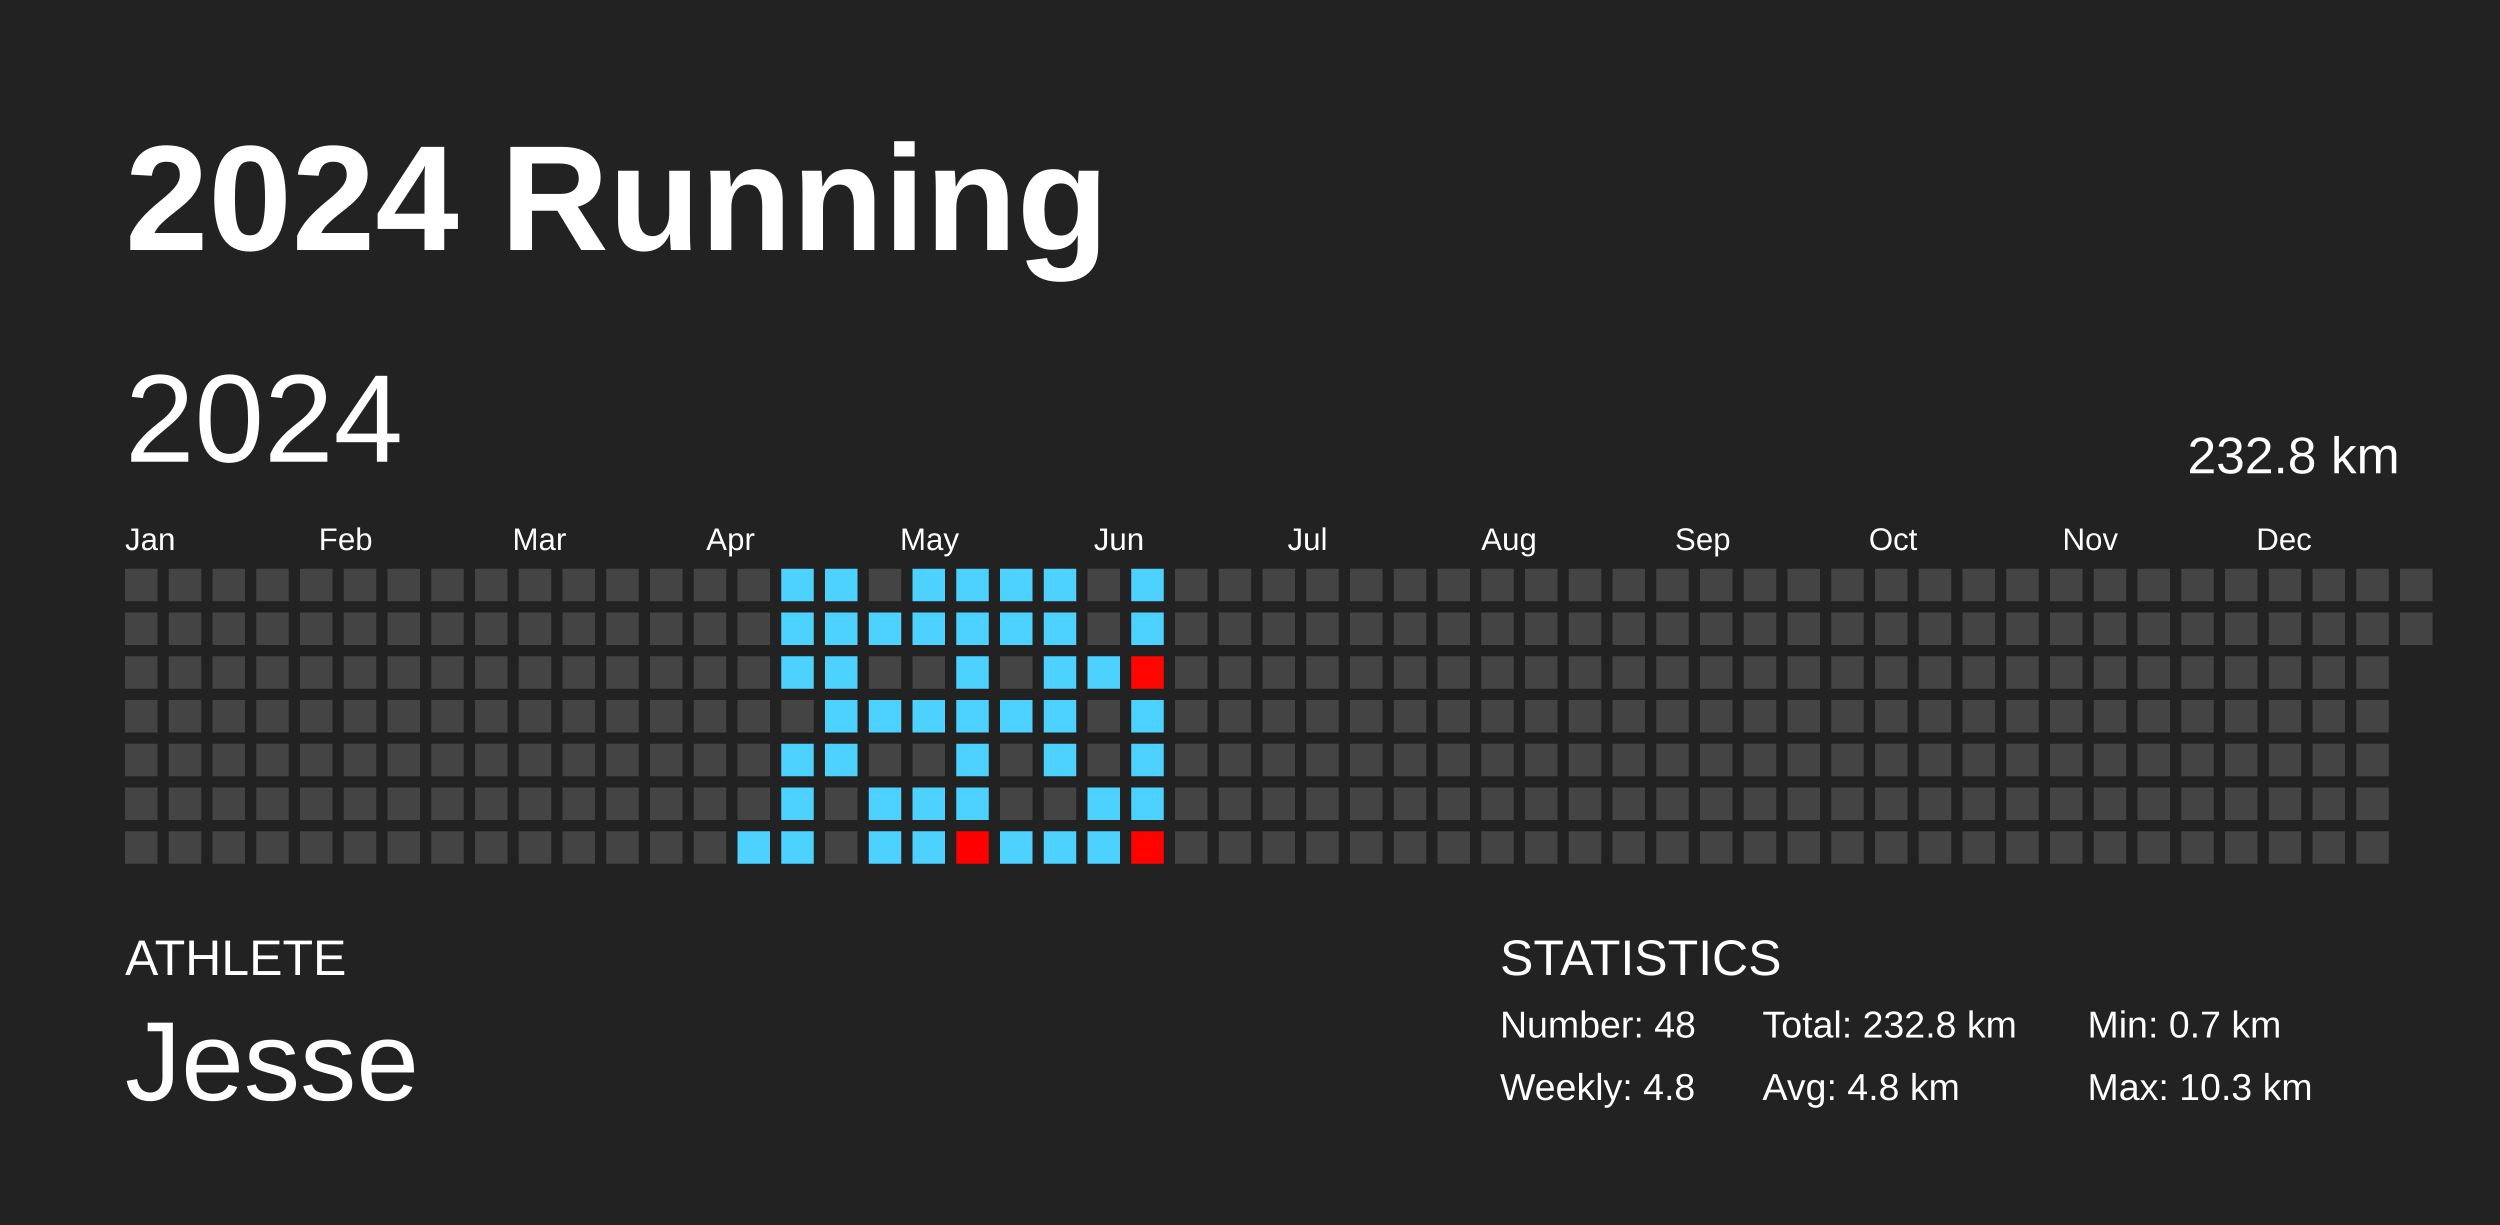
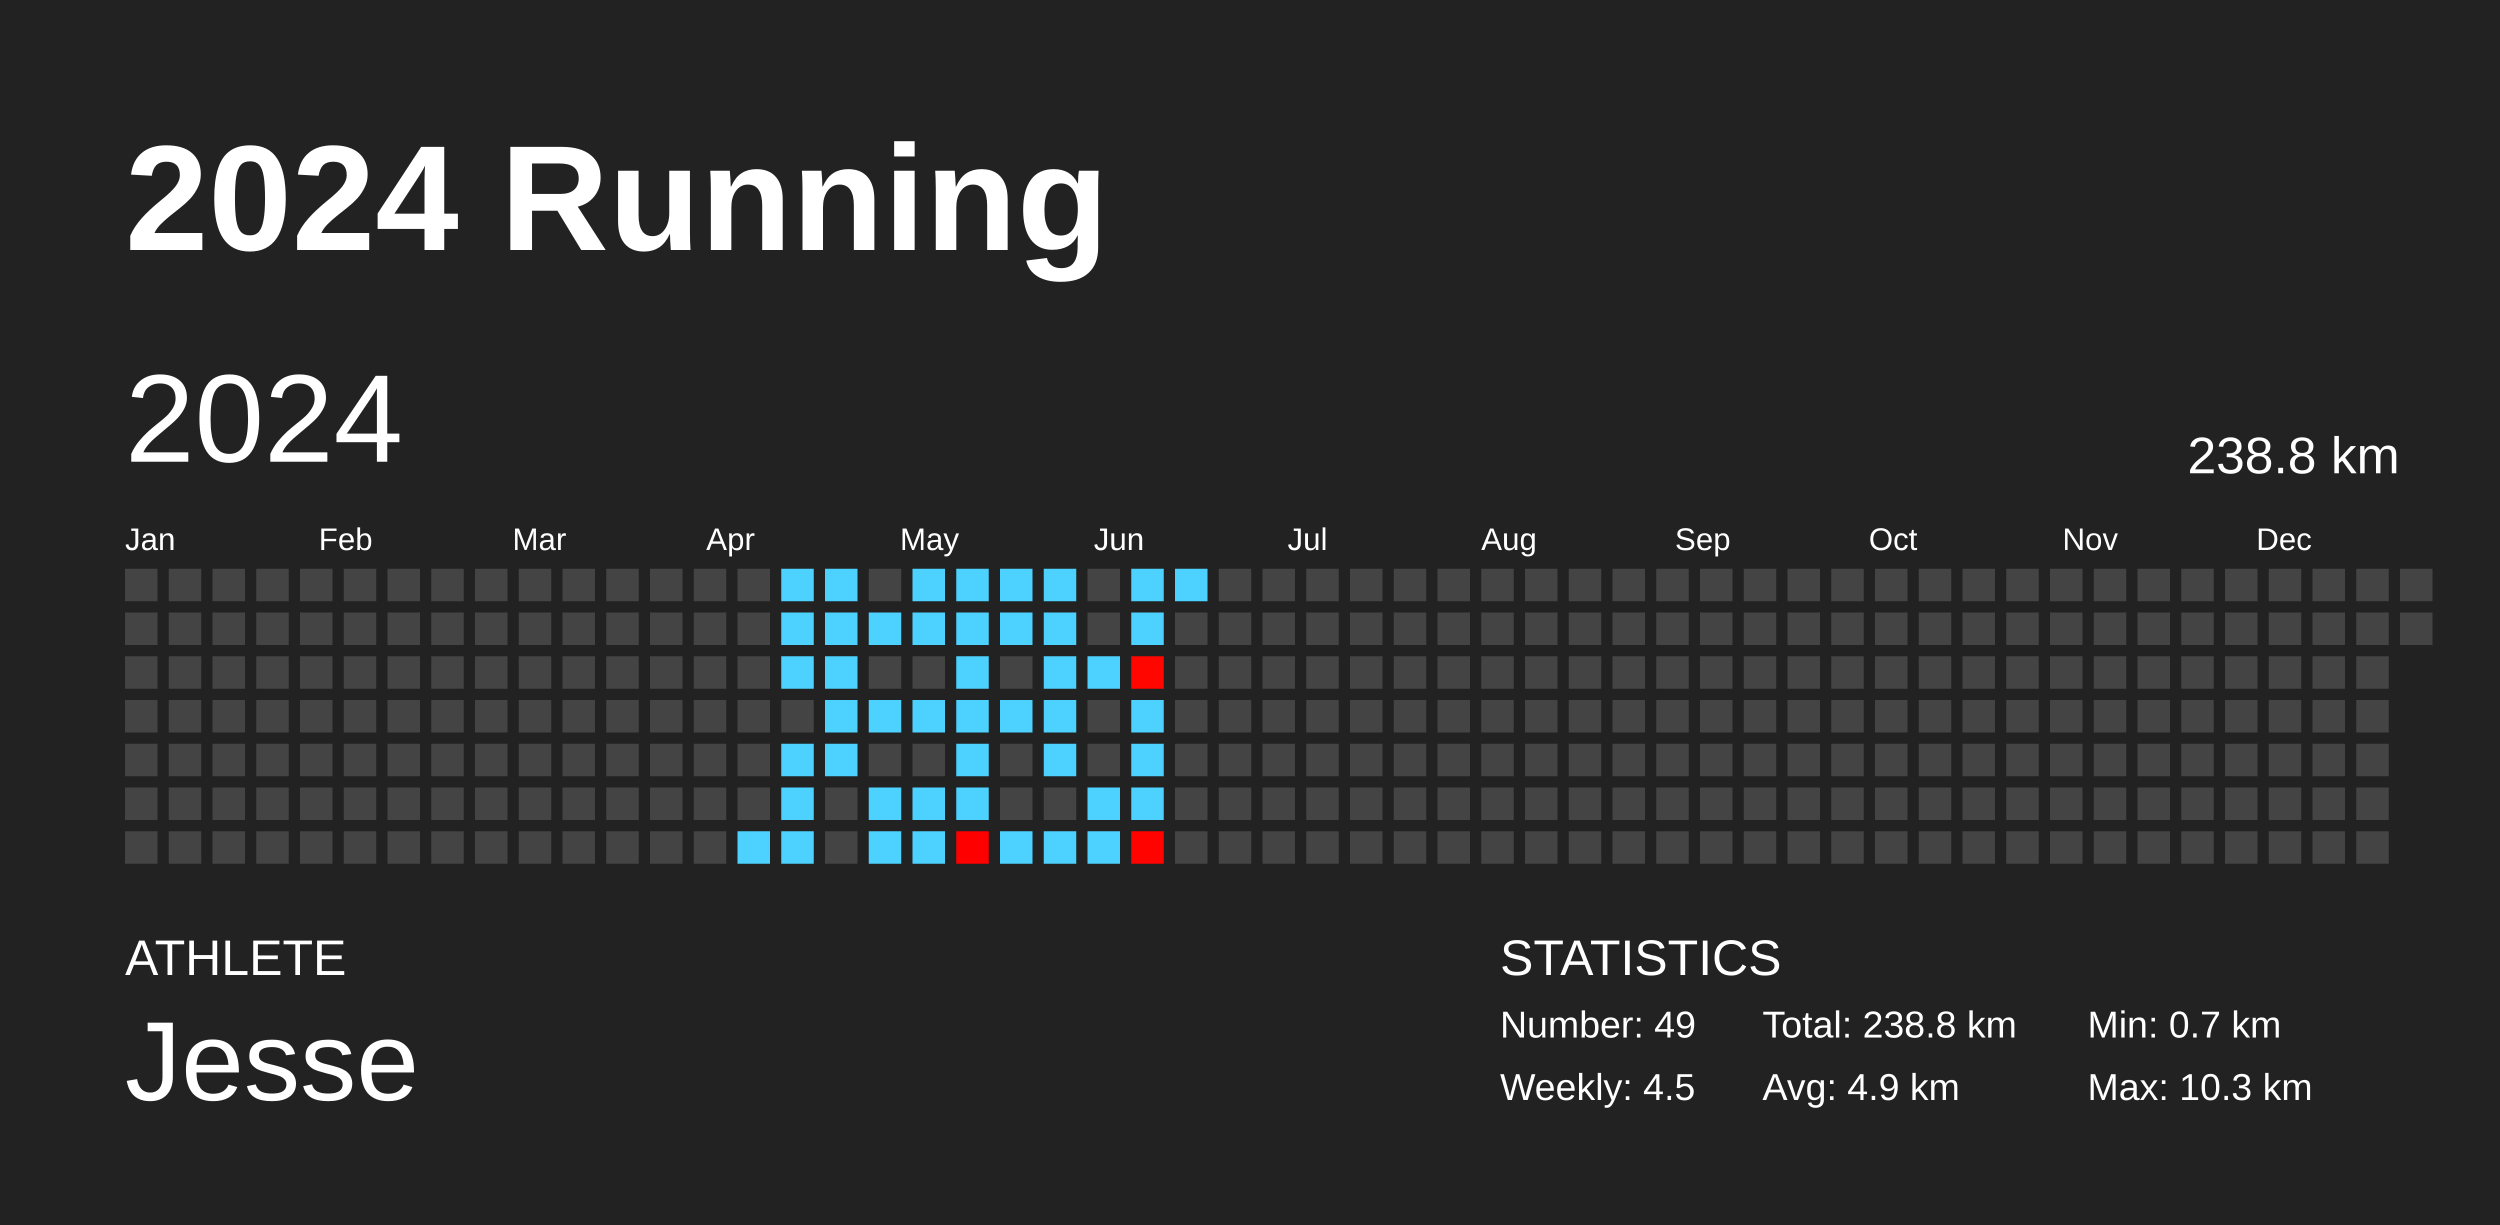
<svg xmlns="http://www.w3.org/2000/svg" baseProfile="full" height="98mm" version="1.1" viewBox="0,0,200,98" width="200mm">
  <defs />
  <rect fill="#222222" height="98" width="200" x="0" y="0" />
  <text fill="#FFFFFF" style="font-size:12px; font-family:Arial; font-weight:bold;" x="10" y="20">2024 Running</text>
  <text fill="#FFFFFF" style="font-size:4px; font-family:Arial" x="10" y="78">ATHLETE</text>
  <text fill="#FFFFFF" style="font-size:9px; font-family:Arial" x="10" y="88">Jesse</text>
  <text fill="#FFFFFF" style="font-size:4px; font-family:Arial" x="120" y="78">STATISTICS</text>
-   <text fill="#FFFFFF" style="font-size:3px; font-family:Arial" x="120" y="83">Number: 48</text>
-   <text fill="#FFFFFF" style="font-size:3px; font-family:Arial" x="120" y="88">Weekly: 4.8</text>
-   <text fill="#FFFFFF" style="font-size:3px; font-family:Arial" x="141" y="83">Total: 232.8 km</text>
-   <text fill="#FFFFFF" style="font-size:3px; font-family:Arial" x="141" y="88">Avg: 4.8 km</text>
+   <text fill="#FFFFFF" style="font-size:3px; font-family:Arial" x="120" y="83">Number: 49</text>
+   <text fill="#FFFFFF" style="font-size:3px; font-family:Arial" x="120" y="88">Weekly: 4.5</text>
+   <text fill="#FFFFFF" style="font-size:3px; font-family:Arial" x="141" y="83">Total: 238.8 km</text>
+   <text fill="#FFFFFF" style="font-size:3px; font-family:Arial" x="141" y="88">Avg: 4.9 km</text>
  <text fill="#FFFFFF" style="font-size:3px; font-family:Arial" x="167" y="83">Min: 0.7 km</text>
  <text fill="#FFFFFF" style="font-size:3px; font-family:Arial" x="167" y="88">Max: 10.3 km</text>
  <text dominant-baseline="hanging" fill="#FFFFFF" style="font-size:10.0px; font-family:Arial;" x="10" y="30">2024</text>
-   <text dominant-baseline="hanging" fill="#FFFFFF" style="font-size:4.125px; font-family:Arial;" x="175" y="35">232.8 km</text>
+   <text dominant-baseline="hanging" fill="#FFFFFF" style="font-size:4.125px; font-family:Arial;" x="175" y="35">238.8 km</text>
  <text fill="#FFFFFF" style="font-size:2.5px; font-family:Arial" x="10.0" y="44">Jan</text>
  <text fill="#FFFFFF" style="font-size:2.5px; font-family:Arial" x="25.5" y="44">Feb</text>
  <text fill="#FFFFFF" style="font-size:2.5px; font-family:Arial" x="41.0" y="44">Mar</text>
  <text fill="#FFFFFF" style="font-size:2.5px; font-family:Arial" x="56.5" y="44">Apr</text>
  <text fill="#FFFFFF" style="font-size:2.5px; font-family:Arial" x="72.0" y="44">May</text>
  <text fill="#FFFFFF" style="font-size:2.5px; font-family:Arial" x="87.5" y="44">Jun</text>
  <text fill="#FFFFFF" style="font-size:2.5px; font-family:Arial" x="103.0" y="44">Jul</text>
  <text fill="#FFFFFF" style="font-size:2.5px; font-family:Arial" x="118.5" y="44">Aug</text>
  <text fill="#FFFFFF" style="font-size:2.5px; font-family:Arial" x="134.0" y="44">Sep</text>
  <text fill="#FFFFFF" style="font-size:2.5px; font-family:Arial" x="149.5" y="44">Oct</text>
  <text fill="#FFFFFF" style="font-size:2.5px; font-family:Arial" x="165.0" y="44">Nov</text>
  <text fill="#FFFFFF" style="font-size:2.5px; font-family:Arial" x="180.5" y="44">Dec</text>
  <rect fill="#444444" height="2.6" width="2.6" x="10.0" y="45.5" />
  <rect fill="#444444" height="2.6" width="2.6" x="10.0" y="49.0" />
  <rect fill="#444444" height="2.6" width="2.6" x="10.0" y="52.5" />
  <rect fill="#444444" height="2.6" width="2.6" x="10.0" y="56.0" />
  <rect fill="#444444" height="2.6" width="2.6" x="10.0" y="59.5" />
  <rect fill="#444444" height="2.6" width="2.6" x="10.0" y="63.0" />
  <rect fill="#444444" height="2.6" width="2.6" x="10.0" y="66.5" />
  <rect fill="#444444" height="2.6" width="2.6" x="13.5" y="45.5" />
  <rect fill="#444444" height="2.6" width="2.6" x="13.5" y="49.0" />
  <rect fill="#444444" height="2.6" width="2.6" x="13.5" y="52.5" />
  <rect fill="#444444" height="2.6" width="2.6" x="13.5" y="56.0" />
  <rect fill="#444444" height="2.6" width="2.6" x="13.5" y="59.5" />
  <rect fill="#444444" height="2.6" width="2.6" x="13.5" y="63.0" />
  <rect fill="#444444" height="2.6" width="2.6" x="13.5" y="66.5" />
  <rect fill="#444444" height="2.6" width="2.6" x="17.0" y="45.5" />
  <rect fill="#444444" height="2.6" width="2.6" x="17.0" y="49.0" />
  <rect fill="#444444" height="2.6" width="2.6" x="17.0" y="52.5" />
  <rect fill="#444444" height="2.6" width="2.6" x="17.0" y="56.0" />
  <rect fill="#444444" height="2.6" width="2.6" x="17.0" y="59.5" />
  <rect fill="#444444" height="2.6" width="2.6" x="17.0" y="63.0" />
  <rect fill="#444444" height="2.6" width="2.6" x="17.0" y="66.5" />
  <rect fill="#444444" height="2.6" width="2.6" x="20.5" y="45.5" />
  <rect fill="#444444" height="2.6" width="2.6" x="20.5" y="49.0" />
  <rect fill="#444444" height="2.6" width="2.6" x="20.5" y="52.5" />
  <rect fill="#444444" height="2.6" width="2.6" x="20.5" y="56.0" />
  <rect fill="#444444" height="2.6" width="2.6" x="20.5" y="59.5" />
  <rect fill="#444444" height="2.6" width="2.6" x="20.5" y="63.0" />
  <rect fill="#444444" height="2.6" width="2.6" x="20.5" y="66.5" />
  <rect fill="#444444" height="2.6" width="2.6" x="24.0" y="45.5" />
  <rect fill="#444444" height="2.6" width="2.6" x="24.0" y="49.0" />
  <rect fill="#444444" height="2.6" width="2.6" x="24.0" y="52.5" />
  <rect fill="#444444" height="2.6" width="2.6" x="24.0" y="56.0" />
  <rect fill="#444444" height="2.6" width="2.6" x="24.0" y="59.5" />
  <rect fill="#444444" height="2.6" width="2.6" x="24.0" y="63.0" />
  <rect fill="#444444" height="2.6" width="2.6" x="24.0" y="66.5" />
  <rect fill="#444444" height="2.6" width="2.6" x="27.5" y="45.5" />
  <rect fill="#444444" height="2.6" width="2.6" x="27.5" y="49.0" />
  <rect fill="#444444" height="2.6" width="2.6" x="27.5" y="52.5" />
  <rect fill="#444444" height="2.6" width="2.6" x="27.5" y="56.0" />
  <rect fill="#444444" height="2.6" width="2.6" x="27.5" y="59.5" />
  <rect fill="#444444" height="2.6" width="2.6" x="27.5" y="63.0" />
  <rect fill="#444444" height="2.6" width="2.6" x="27.5" y="66.5" />
  <rect fill="#444444" height="2.6" width="2.6" x="31.0" y="45.5" />
  <rect fill="#444444" height="2.6" width="2.6" x="31.0" y="49.0" />
  <rect fill="#444444" height="2.6" width="2.6" x="31.0" y="52.5" />
  <rect fill="#444444" height="2.6" width="2.6" x="31.0" y="56.0" />
  <rect fill="#444444" height="2.6" width="2.6" x="31.0" y="59.5" />
  <rect fill="#444444" height="2.6" width="2.6" x="31.0" y="63.0" />
  <rect fill="#444444" height="2.6" width="2.6" x="31.0" y="66.5" />
  <rect fill="#444444" height="2.6" width="2.6" x="34.5" y="45.5" />
  <rect fill="#444444" height="2.6" width="2.6" x="34.5" y="49.0" />
  <rect fill="#444444" height="2.6" width="2.6" x="34.5" y="52.5" />
  <rect fill="#444444" height="2.6" width="2.6" x="34.5" y="56.0" />
  <rect fill="#444444" height="2.6" width="2.6" x="34.5" y="59.5" />
  <rect fill="#444444" height="2.6" width="2.6" x="34.5" y="63.0" />
  <rect fill="#444444" height="2.6" width="2.6" x="34.5" y="66.5" />
  <rect fill="#444444" height="2.6" width="2.6" x="38.0" y="45.5" />
  <rect fill="#444444" height="2.6" width="2.6" x="38.0" y="49.0" />
  <rect fill="#444444" height="2.6" width="2.6" x="38.0" y="52.5" />
  <rect fill="#444444" height="2.6" width="2.6" x="38.0" y="56.0" />
  <rect fill="#444444" height="2.6" width="2.6" x="38.0" y="59.5" />
  <rect fill="#444444" height="2.6" width="2.6" x="38.0" y="63.0" />
  <rect fill="#444444" height="2.6" width="2.6" x="38.0" y="66.5" />
  <rect fill="#444444" height="2.6" width="2.6" x="41.5" y="45.5" />
  <rect fill="#444444" height="2.6" width="2.6" x="41.5" y="49.0" />
  <rect fill="#444444" height="2.6" width="2.6" x="41.5" y="52.5" />
  <rect fill="#444444" height="2.6" width="2.6" x="41.5" y="56.0" />
  <rect fill="#444444" height="2.6" width="2.6" x="41.5" y="59.5" />
  <rect fill="#444444" height="2.6" width="2.6" x="41.5" y="63.0" />
  <rect fill="#444444" height="2.6" width="2.6" x="41.5" y="66.5" />
  <rect fill="#444444" height="2.6" width="2.6" x="45.0" y="45.5" />
  <rect fill="#444444" height="2.6" width="2.6" x="45.0" y="49.0" />
  <rect fill="#444444" height="2.6" width="2.6" x="45.0" y="52.5" />
  <rect fill="#444444" height="2.6" width="2.6" x="45.0" y="56.0" />
  <rect fill="#444444" height="2.6" width="2.6" x="45.0" y="59.5" />
  <rect fill="#444444" height="2.6" width="2.6" x="45.0" y="63.0" />
  <rect fill="#444444" height="2.6" width="2.6" x="45.0" y="66.5" />
  <rect fill="#444444" height="2.6" width="2.6" x="48.5" y="45.5" />
  <rect fill="#444444" height="2.6" width="2.6" x="48.5" y="49.0" />
  <rect fill="#444444" height="2.6" width="2.6" x="48.5" y="52.5" />
  <rect fill="#444444" height="2.6" width="2.6" x="48.5" y="56.0" />
  <rect fill="#444444" height="2.6" width="2.6" x="48.5" y="59.5" />
  <rect fill="#444444" height="2.6" width="2.6" x="48.5" y="63.0" />
  <rect fill="#444444" height="2.6" width="2.6" x="48.5" y="66.5" />
  <rect fill="#444444" height="2.6" width="2.6" x="52.0" y="45.5" />
  <rect fill="#444444" height="2.6" width="2.6" x="52.0" y="49.0" />
  <rect fill="#444444" height="2.6" width="2.6" x="52.0" y="52.5" />
  <rect fill="#444444" height="2.6" width="2.6" x="52.0" y="56.0" />
  <rect fill="#444444" height="2.6" width="2.6" x="52.0" y="59.5" />
  <rect fill="#444444" height="2.6" width="2.6" x="52.0" y="63.0" />
  <rect fill="#444444" height="2.6" width="2.6" x="52.0" y="66.5" />
  <rect fill="#444444" height="2.6" width="2.6" x="55.5" y="45.5" />
  <rect fill="#444444" height="2.6" width="2.6" x="55.5" y="49.0" />
  <rect fill="#444444" height="2.6" width="2.6" x="55.5" y="52.5" />
  <rect fill="#444444" height="2.6" width="2.6" x="55.5" y="56.0" />
  <rect fill="#444444" height="2.6" width="2.6" x="55.5" y="59.5" />
  <rect fill="#444444" height="2.6" width="2.6" x="55.5" y="63.0" />
  <rect fill="#444444" height="2.6" width="2.6" x="55.5" y="66.5" />
  <rect fill="#444444" height="2.6" width="2.6" x="59.0" y="45.5" />
  <rect fill="#444444" height="2.6" width="2.6" x="59.0" y="49.0" />
  <rect fill="#444444" height="2.6" width="2.6" x="59.0" y="52.5" />
  <rect fill="#444444" height="2.6" width="2.6" x="59.0" y="56.0" />
  <rect fill="#444444" height="2.6" width="2.6" x="59.0" y="59.5" />
  <rect fill="#444444" height="2.6" width="2.6" x="59.0" y="63.0" />
  <rect fill="#4dd2ff" height="2.6" width="2.6" x="59.0" y="66.5" />
  <rect fill="#4dd2ff" height="2.6" width="2.6" x="62.5" y="45.5" />
  <rect fill="#4dd2ff" height="2.6" width="2.6" x="62.5" y="49.0" />
  <rect fill="#4dd2ff" height="2.6" width="2.6" x="62.5" y="52.5" />
  <rect fill="#444444" height="2.6" width="2.6" x="62.5" y="56.0" />
  <rect fill="#4dd2ff" height="2.6" width="2.6" x="62.5" y="59.5" />
  <rect fill="#4dd2ff" height="2.6" width="2.6" x="62.5" y="63.0" />
  <rect fill="#4dd2ff" height="2.6" width="2.6" x="62.5" y="66.5" />
  <rect fill="#4dd2ff" height="2.6" width="2.6" x="66.0" y="45.5" />
  <rect fill="#4dd2ff" height="2.6" width="2.6" x="66.0" y="49.0" />
  <rect fill="#4dd2ff" height="2.6" width="2.6" x="66.0" y="52.5" />
  <rect fill="#4dd2ff" height="2.6" width="2.6" x="66.0" y="56.0" />
  <rect fill="#4dd2ff" height="2.6" width="2.6" x="66.0" y="59.5" />
  <rect fill="#444444" height="2.6" width="2.6" x="66.0" y="63.0" />
  <rect fill="#444444" height="2.6" width="2.6" x="66.0" y="66.5" />
  <rect fill="#444444" height="2.6" width="2.6" x="69.5" y="45.5" />
  <rect fill="#4dd2ff" height="2.6" width="2.6" x="69.5" y="49.0" />
  <rect fill="#444444" height="2.6" width="2.6" x="69.5" y="52.5" />
  <rect fill="#4dd2ff" height="2.6" width="2.6" x="69.5" y="56.0" />
  <rect fill="#444444" height="2.6" width="2.6" x="69.5" y="59.5" />
  <rect fill="#4dd2ff" height="2.6" width="2.6" x="69.5" y="63.0" />
  <rect fill="#4dd2ff" height="2.6" width="2.6" x="69.5" y="66.5" />
  <rect fill="#4dd2ff" height="2.6" width="2.6" x="73.0" y="45.5" />
  <rect fill="#4dd2ff" height="2.6" width="2.6" x="73.0" y="49.0" />
  <rect fill="#444444" height="2.6" width="2.6" x="73.0" y="52.5" />
  <rect fill="#4dd2ff" height="2.6" width="2.6" x="73.0" y="56.0" />
  <rect fill="#444444" height="2.6" width="2.6" x="73.0" y="59.5" />
  <rect fill="#4dd2ff" height="2.6" width="2.6" x="73.0" y="63.0" />
  <rect fill="#4dd2ff" height="2.6" width="2.6" x="73.0" y="66.5" />
  <rect fill="#4dd2ff" height="2.6" width="2.6" x="76.5" y="45.5" />
  <rect fill="#4dd2ff" height="2.6" width="2.6" x="76.5" y="49.0" />
  <rect fill="#4dd2ff" height="2.6" width="2.6" x="76.5" y="52.5" />
  <rect fill="#4dd2ff" height="2.6" width="2.6" x="76.5" y="56.0" />
  <rect fill="#4dd2ff" height="2.6" width="2.6" x="76.5" y="59.5" />
  <rect fill="#4dd2ff" height="2.6" width="2.6" x="76.5" y="63.0" />
  <rect fill="#ff0000" height="2.6" width="2.6" x="76.5" y="66.5" />
  <rect fill="#4dd2ff" height="2.6" width="2.6" x="80.0" y="45.5" />
  <rect fill="#4dd2ff" height="2.6" width="2.6" x="80.0" y="49.0" />
  <rect fill="#444444" height="2.6" width="2.6" x="80.0" y="52.5" />
  <rect fill="#4dd2ff" height="2.6" width="2.6" x="80.0" y="56.0" />
  <rect fill="#444444" height="2.6" width="2.6" x="80.0" y="59.5" />
  <rect fill="#444444" height="2.6" width="2.6" x="80.0" y="63.0" />
  <rect fill="#4dd2ff" height="2.6" width="2.6" x="80.0" y="66.5" />
  <rect fill="#4dd2ff" height="2.6" width="2.6" x="83.5" y="45.5" />
  <rect fill="#4dd2ff" height="2.6" width="2.6" x="83.5" y="49.0" />
  <rect fill="#4dd2ff" height="2.6" width="2.6" x="83.5" y="52.5" />
  <rect fill="#4dd2ff" height="2.6" width="2.6" x="83.5" y="56.0" />
  <rect fill="#4dd2ff" height="2.6" width="2.6" x="83.5" y="59.5" />
  <rect fill="#444444" height="2.6" width="2.6" x="83.5" y="63.0" />
  <rect fill="#4dd2ff" height="2.6" width="2.6" x="83.5" y="66.5" />
  <rect fill="#444444" height="2.6" width="2.6" x="87.0" y="45.5" />
  <rect fill="#444444" height="2.6" width="2.6" x="87.0" y="49.0" />
  <rect fill="#4dd2ff" height="2.6" width="2.6" x="87.0" y="52.5" />
  <rect fill="#444444" height="2.6" width="2.6" x="87.0" y="56.0" />
  <rect fill="#444444" height="2.6" width="2.6" x="87.0" y="59.5" />
  <rect fill="#4dd2ff" height="2.6" width="2.6" x="87.0" y="63.0" />
  <rect fill="#4dd2ff" height="2.6" width="2.6" x="87.0" y="66.5" />
  <rect fill="#4dd2ff" height="2.6" width="2.6" x="90.5" y="45.5" />
  <rect fill="#4dd2ff" height="2.6" width="2.6" x="90.5" y="49.0" />
  <rect fill="#ff0700" height="2.6" width="2.6" x="90.5" y="52.5" />
  <rect fill="#4dd2ff" height="2.6" width="2.6" x="90.5" y="56.0" />
  <rect fill="#4dd2ff" height="2.6" width="2.6" x="90.5" y="59.5" />
  <rect fill="#4dd2ff" height="2.6" width="2.6" x="90.5" y="63.0" />
  <rect fill="#ff0300" height="2.6" width="2.6" x="90.5" y="66.5" />
-   <rect fill="#444444" height="2.6" width="2.6" x="94.0" y="45.5" />
+   <rect fill="#4dd2ff" height="2.6" width="2.6" x="94.0" y="45.5" />
  <rect fill="#444444" height="2.6" width="2.6" x="94.0" y="49.0" />
  <rect fill="#444444" height="2.6" width="2.6" x="94.0" y="52.5" />
  <rect fill="#444444" height="2.6" width="2.6" x="94.0" y="56.0" />
  <rect fill="#444444" height="2.6" width="2.6" x="94.0" y="59.5" />
  <rect fill="#444444" height="2.6" width="2.6" x="94.0" y="63.0" />
  <rect fill="#444444" height="2.6" width="2.6" x="94.0" y="66.5" />
  <rect fill="#444444" height="2.6" width="2.6" x="97.5" y="45.5" />
  <rect fill="#444444" height="2.6" width="2.6" x="97.5" y="49.0" />
  <rect fill="#444444" height="2.6" width="2.6" x="97.5" y="52.5" />
  <rect fill="#444444" height="2.6" width="2.6" x="97.5" y="56.0" />
  <rect fill="#444444" height="2.6" width="2.6" x="97.5" y="59.5" />
  <rect fill="#444444" height="2.6" width="2.6" x="97.5" y="63.0" />
  <rect fill="#444444" height="2.6" width="2.6" x="97.5" y="66.5" />
  <rect fill="#444444" height="2.6" width="2.6" x="101.0" y="45.5" />
  <rect fill="#444444" height="2.6" width="2.6" x="101.0" y="49.0" />
  <rect fill="#444444" height="2.6" width="2.6" x="101.0" y="52.5" />
  <rect fill="#444444" height="2.6" width="2.6" x="101.0" y="56.0" />
  <rect fill="#444444" height="2.6" width="2.6" x="101.0" y="59.5" />
  <rect fill="#444444" height="2.6" width="2.6" x="101.0" y="63.0" />
  <rect fill="#444444" height="2.6" width="2.6" x="101.0" y="66.5" />
  <rect fill="#444444" height="2.6" width="2.6" x="104.5" y="45.5" />
  <rect fill="#444444" height="2.6" width="2.6" x="104.5" y="49.0" />
  <rect fill="#444444" height="2.6" width="2.6" x="104.5" y="52.5" />
  <rect fill="#444444" height="2.6" width="2.6" x="104.5" y="56.0" />
  <rect fill="#444444" height="2.6" width="2.6" x="104.5" y="59.5" />
  <rect fill="#444444" height="2.6" width="2.6" x="104.5" y="63.0" />
  <rect fill="#444444" height="2.6" width="2.6" x="104.5" y="66.5" />
  <rect fill="#444444" height="2.6" width="2.6" x="108.0" y="45.5" />
  <rect fill="#444444" height="2.6" width="2.6" x="108.0" y="49.0" />
  <rect fill="#444444" height="2.6" width="2.6" x="108.0" y="52.5" />
  <rect fill="#444444" height="2.6" width="2.6" x="108.0" y="56.0" />
  <rect fill="#444444" height="2.6" width="2.6" x="108.0" y="59.5" />
  <rect fill="#444444" height="2.6" width="2.6" x="108.0" y="63.0" />
  <rect fill="#444444" height="2.6" width="2.6" x="108.0" y="66.5" />
  <rect fill="#444444" height="2.6" width="2.6" x="111.5" y="45.5" />
  <rect fill="#444444" height="2.6" width="2.6" x="111.5" y="49.0" />
  <rect fill="#444444" height="2.6" width="2.6" x="111.5" y="52.5" />
  <rect fill="#444444" height="2.6" width="2.6" x="111.5" y="56.0" />
  <rect fill="#444444" height="2.6" width="2.6" x="111.5" y="59.5" />
  <rect fill="#444444" height="2.6" width="2.6" x="111.5" y="63.0" />
  <rect fill="#444444" height="2.6" width="2.6" x="111.5" y="66.5" />
  <rect fill="#444444" height="2.6" width="2.6" x="115.0" y="45.5" />
  <rect fill="#444444" height="2.6" width="2.6" x="115.0" y="49.0" />
  <rect fill="#444444" height="2.6" width="2.6" x="115.0" y="52.5" />
  <rect fill="#444444" height="2.6" width="2.6" x="115.0" y="56.0" />
  <rect fill="#444444" height="2.6" width="2.6" x="115.0" y="59.5" />
  <rect fill="#444444" height="2.6" width="2.6" x="115.0" y="63.0" />
  <rect fill="#444444" height="2.6" width="2.6" x="115.0" y="66.5" />
  <rect fill="#444444" height="2.6" width="2.6" x="118.5" y="45.5" />
  <rect fill="#444444" height="2.6" width="2.6" x="118.5" y="49.0" />
  <rect fill="#444444" height="2.6" width="2.6" x="118.5" y="52.5" />
  <rect fill="#444444" height="2.6" width="2.6" x="118.5" y="56.0" />
  <rect fill="#444444" height="2.6" width="2.6" x="118.5" y="59.5" />
  <rect fill="#444444" height="2.6" width="2.6" x="118.5" y="63.0" />
  <rect fill="#444444" height="2.6" width="2.6" x="118.5" y="66.5" />
  <rect fill="#444444" height="2.6" width="2.6" x="122.0" y="45.5" />
  <rect fill="#444444" height="2.6" width="2.6" x="122.0" y="49.0" />
  <rect fill="#444444" height="2.6" width="2.6" x="122.0" y="52.5" />
  <rect fill="#444444" height="2.6" width="2.6" x="122.0" y="56.0" />
  <rect fill="#444444" height="2.6" width="2.6" x="122.0" y="59.5" />
  <rect fill="#444444" height="2.6" width="2.6" x="122.0" y="63.0" />
  <rect fill="#444444" height="2.6" width="2.6" x="122.0" y="66.5" />
  <rect fill="#444444" height="2.6" width="2.6" x="125.5" y="45.5" />
  <rect fill="#444444" height="2.6" width="2.6" x="125.5" y="49.0" />
  <rect fill="#444444" height="2.6" width="2.6" x="125.5" y="52.5" />
  <rect fill="#444444" height="2.6" width="2.6" x="125.5" y="56.0" />
  <rect fill="#444444" height="2.6" width="2.6" x="125.5" y="59.5" />
  <rect fill="#444444" height="2.6" width="2.6" x="125.5" y="63.0" />
  <rect fill="#444444" height="2.6" width="2.6" x="125.5" y="66.5" />
  <rect fill="#444444" height="2.6" width="2.6" x="129.0" y="45.5" />
  <rect fill="#444444" height="2.6" width="2.6" x="129.0" y="49.0" />
  <rect fill="#444444" height="2.6" width="2.6" x="129.0" y="52.5" />
  <rect fill="#444444" height="2.6" width="2.6" x="129.0" y="56.0" />
  <rect fill="#444444" height="2.6" width="2.6" x="129.0" y="59.5" />
  <rect fill="#444444" height="2.6" width="2.6" x="129.0" y="63.0" />
  <rect fill="#444444" height="2.6" width="2.6" x="129.0" y="66.5" />
  <rect fill="#444444" height="2.6" width="2.6" x="132.5" y="45.5" />
  <rect fill="#444444" height="2.6" width="2.6" x="132.5" y="49.0" />
  <rect fill="#444444" height="2.6" width="2.6" x="132.5" y="52.5" />
  <rect fill="#444444" height="2.6" width="2.6" x="132.5" y="56.0" />
  <rect fill="#444444" height="2.6" width="2.6" x="132.5" y="59.5" />
  <rect fill="#444444" height="2.6" width="2.6" x="132.5" y="63.0" />
  <rect fill="#444444" height="2.6" width="2.6" x="132.5" y="66.5" />
  <rect fill="#444444" height="2.6" width="2.6" x="136.0" y="45.5" />
  <rect fill="#444444" height="2.6" width="2.6" x="136.0" y="49.0" />
  <rect fill="#444444" height="2.6" width="2.6" x="136.0" y="52.5" />
  <rect fill="#444444" height="2.6" width="2.6" x="136.0" y="56.0" />
  <rect fill="#444444" height="2.6" width="2.6" x="136.0" y="59.5" />
  <rect fill="#444444" height="2.6" width="2.6" x="136.0" y="63.0" />
  <rect fill="#444444" height="2.6" width="2.6" x="136.0" y="66.5" />
  <rect fill="#444444" height="2.6" width="2.6" x="139.5" y="45.5" />
  <rect fill="#444444" height="2.6" width="2.6" x="139.5" y="49.0" />
  <rect fill="#444444" height="2.6" width="2.6" x="139.5" y="52.5" />
  <rect fill="#444444" height="2.6" width="2.6" x="139.5" y="56.0" />
  <rect fill="#444444" height="2.6" width="2.6" x="139.5" y="59.5" />
  <rect fill="#444444" height="2.6" width="2.6" x="139.5" y="63.0" />
  <rect fill="#444444" height="2.6" width="2.6" x="139.5" y="66.5" />
  <rect fill="#444444" height="2.6" width="2.6" x="143.0" y="45.5" />
  <rect fill="#444444" height="2.6" width="2.6" x="143.0" y="49.0" />
  <rect fill="#444444" height="2.6" width="2.6" x="143.0" y="52.5" />
  <rect fill="#444444" height="2.6" width="2.6" x="143.0" y="56.0" />
  <rect fill="#444444" height="2.6" width="2.6" x="143.0" y="59.5" />
  <rect fill="#444444" height="2.6" width="2.6" x="143.0" y="63.0" />
  <rect fill="#444444" height="2.6" width="2.6" x="143.0" y="66.5" />
  <rect fill="#444444" height="2.6" width="2.6" x="146.5" y="45.5" />
  <rect fill="#444444" height="2.6" width="2.6" x="146.5" y="49.0" />
  <rect fill="#444444" height="2.6" width="2.6" x="146.5" y="52.5" />
  <rect fill="#444444" height="2.6" width="2.6" x="146.5" y="56.0" />
  <rect fill="#444444" height="2.6" width="2.6" x="146.5" y="59.5" />
  <rect fill="#444444" height="2.6" width="2.6" x="146.5" y="63.0" />
  <rect fill="#444444" height="2.6" width="2.6" x="146.5" y="66.5" />
  <rect fill="#444444" height="2.6" width="2.6" x="150.0" y="45.5" />
  <rect fill="#444444" height="2.6" width="2.6" x="150.0" y="49.0" />
  <rect fill="#444444" height="2.6" width="2.6" x="150.0" y="52.5" />
  <rect fill="#444444" height="2.6" width="2.6" x="150.0" y="56.0" />
  <rect fill="#444444" height="2.6" width="2.6" x="150.0" y="59.5" />
  <rect fill="#444444" height="2.6" width="2.6" x="150.0" y="63.0" />
  <rect fill="#444444" height="2.6" width="2.6" x="150.0" y="66.5" />
  <rect fill="#444444" height="2.6" width="2.6" x="153.5" y="45.5" />
  <rect fill="#444444" height="2.6" width="2.6" x="153.5" y="49.0" />
  <rect fill="#444444" height="2.6" width="2.6" x="153.5" y="52.5" />
  <rect fill="#444444" height="2.6" width="2.6" x="153.5" y="56.0" />
  <rect fill="#444444" height="2.6" width="2.6" x="153.5" y="59.5" />
  <rect fill="#444444" height="2.6" width="2.6" x="153.5" y="63.0" />
  <rect fill="#444444" height="2.6" width="2.6" x="153.5" y="66.5" />
  <rect fill="#444444" height="2.6" width="2.6" x="157.0" y="45.5" />
  <rect fill="#444444" height="2.6" width="2.6" x="157.0" y="49.0" />
  <rect fill="#444444" height="2.6" width="2.6" x="157.0" y="52.5" />
  <rect fill="#444444" height="2.6" width="2.6" x="157.0" y="56.0" />
  <rect fill="#444444" height="2.6" width="2.6" x="157.0" y="59.5" />
  <rect fill="#444444" height="2.6" width="2.6" x="157.0" y="63.0" />
  <rect fill="#444444" height="2.6" width="2.6" x="157.0" y="66.5" />
  <rect fill="#444444" height="2.6" width="2.6" x="160.5" y="45.5" />
  <rect fill="#444444" height="2.6" width="2.6" x="160.5" y="49.0" />
  <rect fill="#444444" height="2.6" width="2.6" x="160.5" y="52.5" />
  <rect fill="#444444" height="2.6" width="2.6" x="160.5" y="56.0" />
  <rect fill="#444444" height="2.6" width="2.6" x="160.5" y="59.5" />
  <rect fill="#444444" height="2.6" width="2.6" x="160.5" y="63.0" />
  <rect fill="#444444" height="2.6" width="2.6" x="160.5" y="66.5" />
  <rect fill="#444444" height="2.6" width="2.6" x="164.0" y="45.5" />
  <rect fill="#444444" height="2.6" width="2.6" x="164.0" y="49.0" />
  <rect fill="#444444" height="2.6" width="2.6" x="164.0" y="52.5" />
  <rect fill="#444444" height="2.6" width="2.6" x="164.0" y="56.0" />
  <rect fill="#444444" height="2.6" width="2.6" x="164.0" y="59.5" />
  <rect fill="#444444" height="2.6" width="2.6" x="164.0" y="63.0" />
  <rect fill="#444444" height="2.6" width="2.6" x="164.0" y="66.5" />
  <rect fill="#444444" height="2.6" width="2.6" x="167.5" y="45.5" />
  <rect fill="#444444" height="2.6" width="2.6" x="167.5" y="49.0" />
  <rect fill="#444444" height="2.6" width="2.6" x="167.5" y="52.5" />
  <rect fill="#444444" height="2.6" width="2.6" x="167.5" y="56.0" />
  <rect fill="#444444" height="2.6" width="2.6" x="167.5" y="59.5" />
  <rect fill="#444444" height="2.6" width="2.6" x="167.5" y="63.0" />
  <rect fill="#444444" height="2.6" width="2.6" x="167.5" y="66.5" />
  <rect fill="#444444" height="2.6" width="2.6" x="171.0" y="45.5" />
  <rect fill="#444444" height="2.6" width="2.6" x="171.0" y="49.0" />
  <rect fill="#444444" height="2.6" width="2.6" x="171.0" y="52.5" />
  <rect fill="#444444" height="2.6" width="2.6" x="171.0" y="56.0" />
  <rect fill="#444444" height="2.6" width="2.6" x="171.0" y="59.5" />
  <rect fill="#444444" height="2.6" width="2.6" x="171.0" y="63.0" />
  <rect fill="#444444" height="2.6" width="2.6" x="171.0" y="66.5" />
  <rect fill="#444444" height="2.6" width="2.6" x="174.5" y="45.5" />
  <rect fill="#444444" height="2.6" width="2.6" x="174.5" y="49.0" />
  <rect fill="#444444" height="2.6" width="2.6" x="174.5" y="52.5" />
  <rect fill="#444444" height="2.6" width="2.6" x="174.5" y="56.0" />
  <rect fill="#444444" height="2.6" width="2.6" x="174.5" y="59.5" />
  <rect fill="#444444" height="2.6" width="2.6" x="174.5" y="63.0" />
  <rect fill="#444444" height="2.6" width="2.6" x="174.5" y="66.5" />
  <rect fill="#444444" height="2.6" width="2.6" x="178.0" y="45.5" />
  <rect fill="#444444" height="2.6" width="2.6" x="178.0" y="49.0" />
  <rect fill="#444444" height="2.6" width="2.6" x="178.0" y="52.5" />
  <rect fill="#444444" height="2.6" width="2.6" x="178.0" y="56.0" />
  <rect fill="#444444" height="2.6" width="2.6" x="178.0" y="59.5" />
  <rect fill="#444444" height="2.6" width="2.6" x="178.0" y="63.0" />
  <rect fill="#444444" height="2.6" width="2.6" x="178.0" y="66.5" />
  <rect fill="#444444" height="2.6" width="2.6" x="181.5" y="45.5" />
  <rect fill="#444444" height="2.6" width="2.6" x="181.5" y="49.0" />
  <rect fill="#444444" height="2.6" width="2.6" x="181.5" y="52.5" />
  <rect fill="#444444" height="2.6" width="2.6" x="181.5" y="56.0" />
  <rect fill="#444444" height="2.6" width="2.6" x="181.5" y="59.5" />
  <rect fill="#444444" height="2.6" width="2.6" x="181.5" y="63.0" />
  <rect fill="#444444" height="2.6" width="2.6" x="181.5" y="66.5" />
  <rect fill="#444444" height="2.6" width="2.6" x="185.0" y="45.5" />
  <rect fill="#444444" height="2.6" width="2.6" x="185.0" y="49.0" />
  <rect fill="#444444" height="2.6" width="2.6" x="185.0" y="52.5" />
  <rect fill="#444444" height="2.6" width="2.6" x="185.0" y="56.0" />
  <rect fill="#444444" height="2.6" width="2.6" x="185.0" y="59.5" />
  <rect fill="#444444" height="2.6" width="2.6" x="185.0" y="63.0" />
  <rect fill="#444444" height="2.6" width="2.6" x="185.0" y="66.5" />
  <rect fill="#444444" height="2.6" width="2.6" x="188.5" y="45.5" />
  <rect fill="#444444" height="2.6" width="2.6" x="188.5" y="49.0" />
  <rect fill="#444444" height="2.6" width="2.6" x="188.5" y="52.5" />
  <rect fill="#444444" height="2.6" width="2.6" x="188.5" y="56.0" />
  <rect fill="#444444" height="2.6" width="2.6" x="188.5" y="59.5" />
  <rect fill="#444444" height="2.6" width="2.6" x="188.5" y="63.0" />
  <rect fill="#444444" height="2.6" width="2.6" x="188.5" y="66.5" />
  <rect fill="#444444" height="2.6" width="2.6" x="192.0" y="45.5" />
  <rect fill="#444444" height="2.6" width="2.6" x="192.0" y="49.0" />
</svg>
